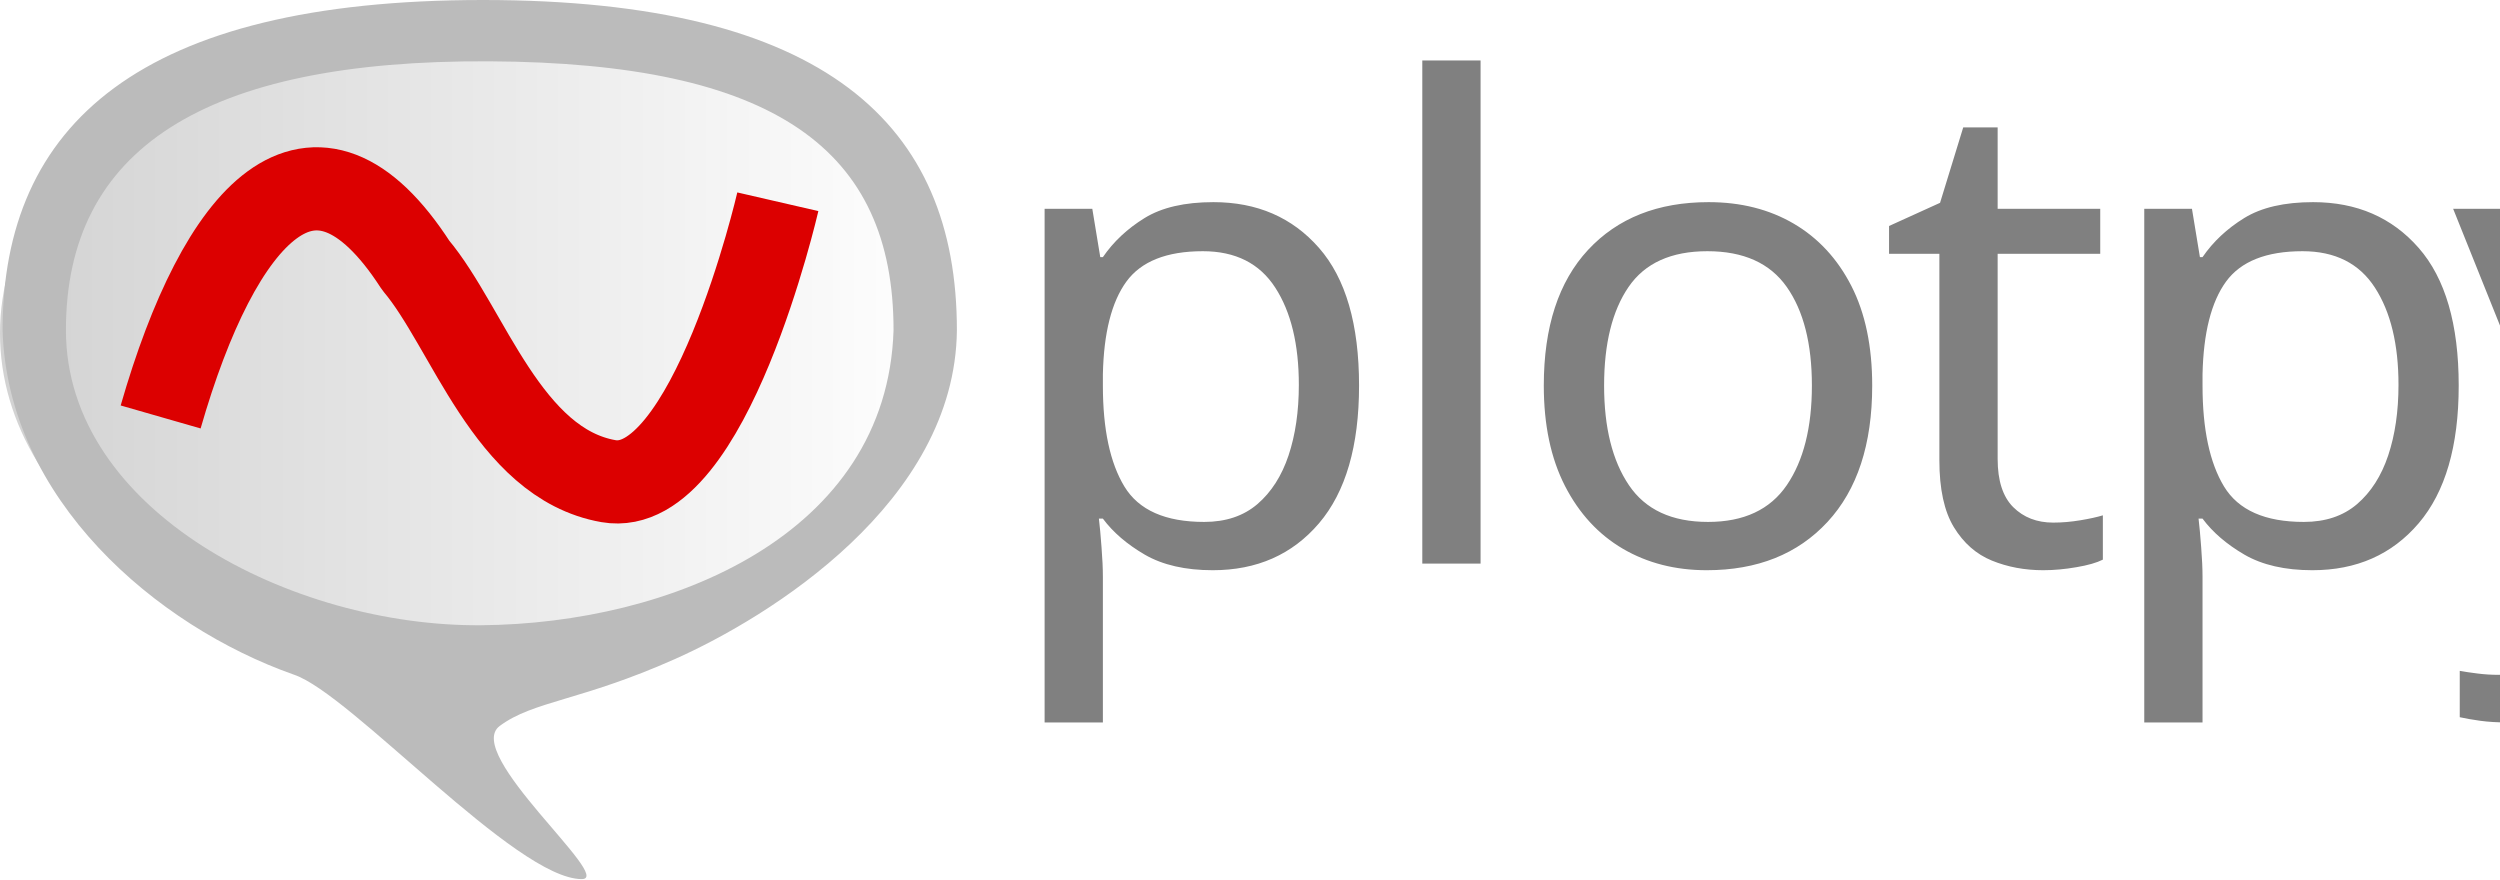
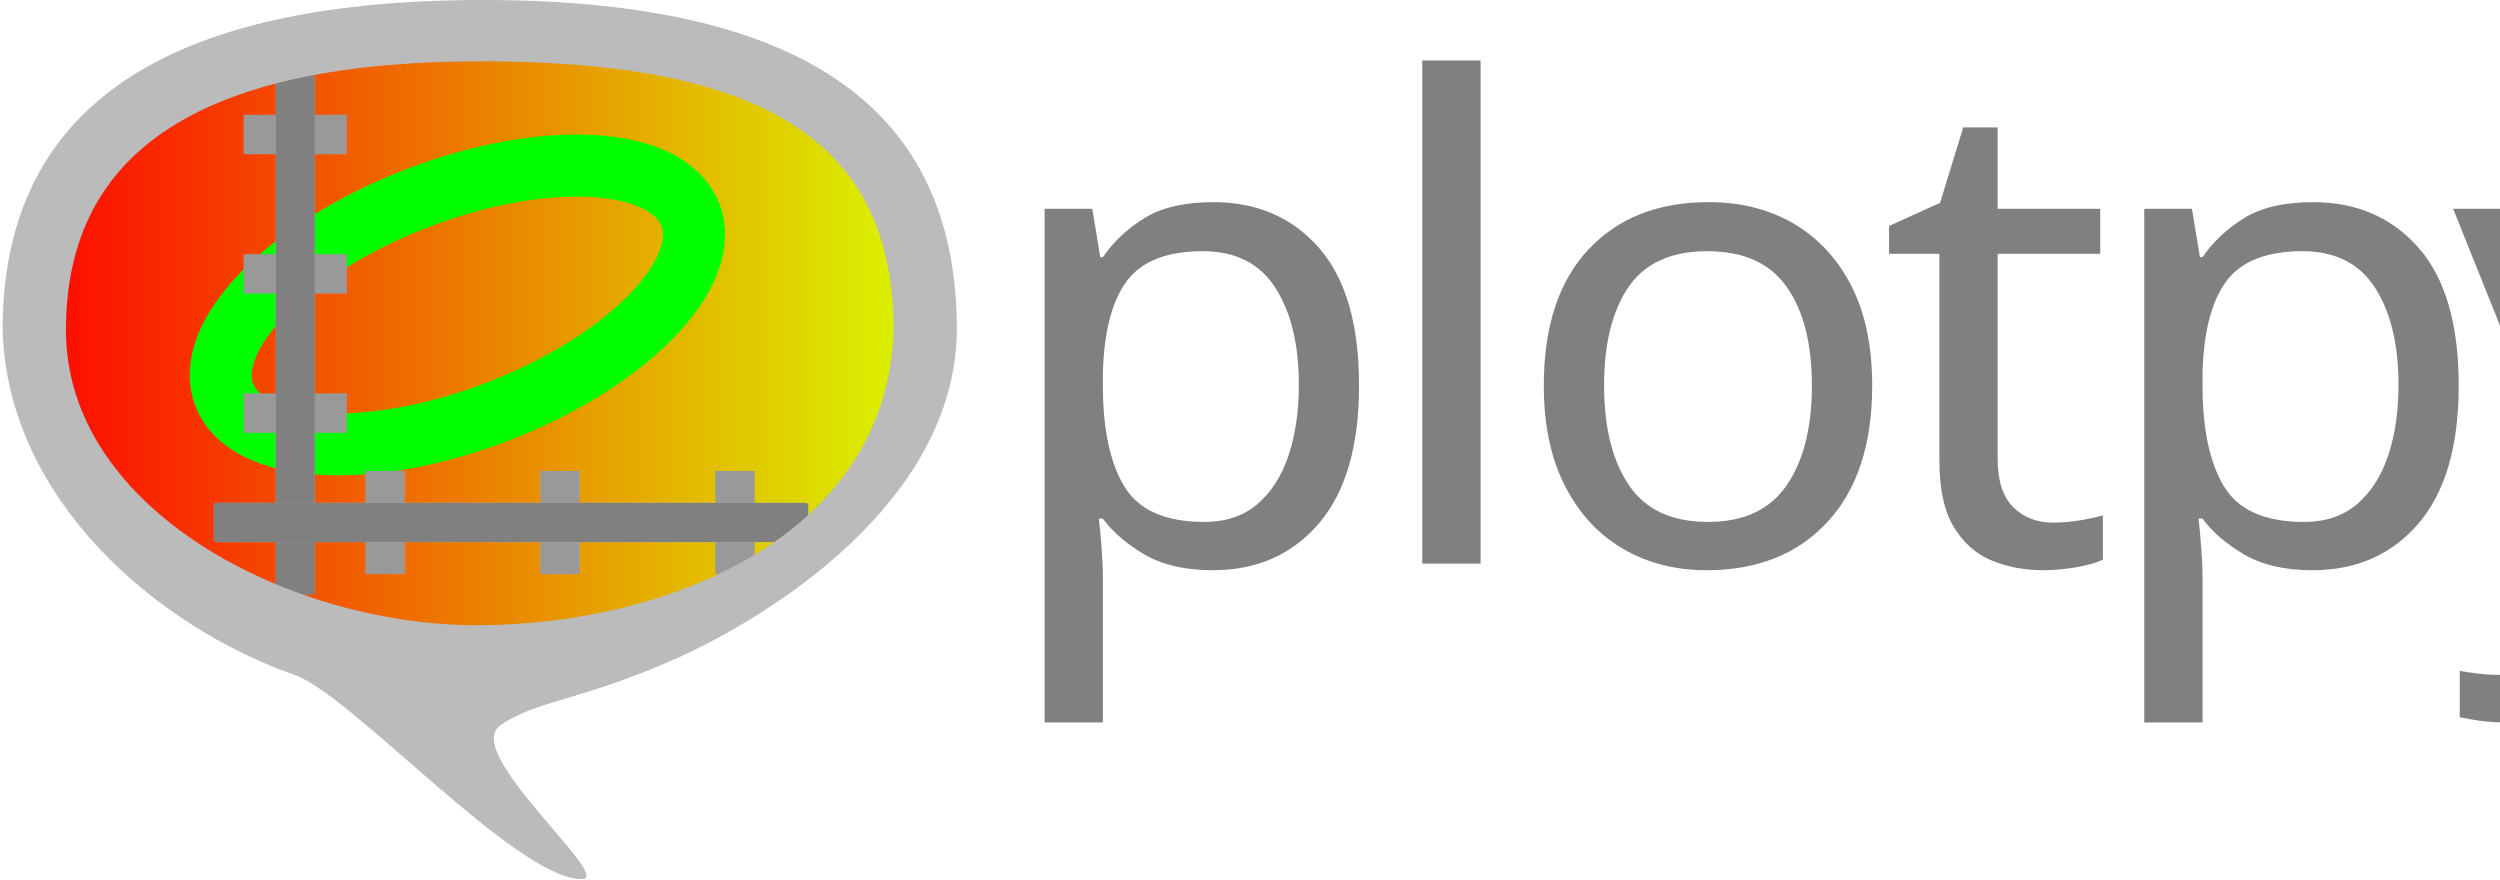
<svg xmlns="http://www.w3.org/2000/svg" xmlns:xlink="http://www.w3.org/1999/xlink" version="1.0" width="402.861" height="141.662" id="svg2">
  <defs id="defs4">
    <marker orient="auto" refY="0" refX="0" id="Arrow2Mend" style="overflow:visible">
      <path id="path3908" style="font-size:12px;fill-rule:evenodd;stroke-width:0.625;stroke-linejoin:round" d="M 8.719,4.034 -2.207,0.016 8.719,-4.002 c -1.745,2.372 -1.735,5.617 -6e-7,8.035 z" transform="scale(-0.6)" />
    </marker>
    <marker orient="auto" refY="0" refX="0" id="Arrow1Send" style="overflow:visible">
      <path id="path3896" d="M 0,0 5,-5 -12.5,0 5,5 Z" style="fill-rule:evenodd;stroke:#000000;stroke-width:1pt;marker-start:none" transform="matrix(-0.2,0,0,-0.2,-1.2,0)" />
    </marker>
    <marker orient="auto" refY="0" refX="0" id="Arrow1Mend" style="overflow:visible">
      <path id="path3890" d="M 0,0 5,-5 -12.5,0 5,5 Z" style="fill-rule:evenodd;stroke:#000000;stroke-width:1pt;marker-start:none" transform="matrix(-0.4,0,0,-0.4,-4,0)" />
    </marker>
    <marker orient="auto" refY="0" refX="0" id="Arrow2Lend" style="overflow:visible">
      <path id="path3902" style="font-size:12px;fill-rule:evenodd;stroke-width:0.625;stroke-linejoin:round" d="M 8.719,4.034 -2.207,0.016 8.719,-4.002 c -1.745,2.372 -1.735,5.617 -6e-7,8.035 z" transform="matrix(-1.1,0,0,-1.1,-1.1,0)" />
    </marker>
    <linearGradient id="linearGradient3812">
      <stop style="stop-color:#d2d2d2;stop-opacity:1;" offset="0" id="stop3814" />
      <stop style="stop-color:#ffffff;stop-opacity:1;" offset="1" id="stop3816" />
    </linearGradient>
    <linearGradient id="linearGradient3802">
      <stop style="stop-color:#808080;stop-opacity:1;" offset="0" id="stop3804" />
    </linearGradient>
    <linearGradient id="linearGradient3350">
      <stop style="stop-color:#00cb2b;stop-opacity:0.248;" offset="0" id="stop3352" />
      <stop style="stop-color:#00cb2b;stop-opacity:1;" offset="1" id="stop3354" />
    </linearGradient>
    <linearGradient id="linearGradient3342">
      <stop style="stop-color:#005a85;stop-opacity:1;" offset="0" id="stop3344" />
      <stop style="stop-color:#005a85;stop-opacity:0.752;" offset="1" id="stop3346" />
    </linearGradient>
    <linearGradient id="linearGradient3310">
      <stop id="stop3312" offset="0" style="stop-color:#ae0202;stop-opacity:1;" />
      <stop id="stop3314" offset="1" style="stop-color:#b47575;stop-opacity:1;" />
    </linearGradient>
    <linearGradient id="linearGradient2795">
      <stop style="stop-color:#b8b8b8;stop-opacity:0.498" offset="0" id="stop2797" />
      <stop style="stop-color:#7f7f7f;stop-opacity:0" offset="1" id="stop2799" />
    </linearGradient>
    <linearGradient id="linearGradient2787">
      <stop style="stop-color:#7f7f7f;stop-opacity:0.5" offset="0" id="stop2789" />
      <stop style="stop-color:#7f7f7f;stop-opacity:0" offset="1" id="stop2791" />
    </linearGradient>
    <linearGradient id="linearGradient3676">
      <stop style="stop-color:#b2b2b2;stop-opacity:0.5" offset="0" id="stop3678" />
      <stop style="stop-color:#b3b3b3;stop-opacity:0" offset="1" id="stop3680" />
    </linearGradient>
    <linearGradient id="linearGradient3236">
      <stop style="stop-color:#f4f4f4;stop-opacity:1" offset="0" id="stop3244" />
      <stop style="stop-color:#ffffff;stop-opacity:1" offset="1" id="stop3240" />
    </linearGradient>
    <linearGradient id="linearGradient4671">
      <stop style="stop-color:#ffd43b;stop-opacity:1" offset="0" id="stop4673" />
      <stop style="stop-color:#ffe873;stop-opacity:1" offset="1" id="stop4675" />
    </linearGradient>
    <linearGradient id="linearGradient4689">
      <stop style="stop-color:#5a9fd4;stop-opacity:1" offset="0" id="stop4691" />
      <stop style="stop-color:#306998;stop-opacity:1" offset="1" id="stop4693" />
    </linearGradient>
    <linearGradient x1="224.24" y1="144.757" x2="-65.309" y2="144.757" id="linearGradient2987" xlink:href="#linearGradient4671" gradientUnits="userSpaceOnUse" gradientTransform="translate(100.2702,99.61116)" />
    <linearGradient x1="172.942" y1="77.476" x2="26.67" y2="76.313" id="linearGradient2990" xlink:href="#linearGradient4689" gradientUnits="userSpaceOnUse" gradientTransform="translate(100.2702,99.61116)" />
    <linearGradient x1="172.942" y1="77.476" x2="26.67" y2="76.313" id="linearGradient2587" xlink:href="#linearGradient4689" gradientUnits="userSpaceOnUse" gradientTransform="translate(100.2702,99.61116)" />
    <linearGradient x1="224.24" y1="144.757" x2="-65.309" y2="144.757" id="linearGradient2589" xlink:href="#linearGradient4671" gradientUnits="userSpaceOnUse" gradientTransform="translate(100.2702,99.61116)" />
    <linearGradient x1="172.942" y1="77.476" x2="26.67" y2="76.313" id="linearGradient2248" xlink:href="#linearGradient4689" gradientUnits="userSpaceOnUse" gradientTransform="translate(100.2702,99.61116)" />
    <linearGradient x1="224.24" y1="144.757" x2="-65.309" y2="144.757" id="linearGradient2250" xlink:href="#linearGradient4671" gradientUnits="userSpaceOnUse" gradientTransform="translate(100.2702,99.61116)" />
    <linearGradient x1="224.24" y1="144.757" x2="-65.309" y2="144.757" id="linearGradient2255" xlink:href="#linearGradient4671" gradientUnits="userSpaceOnUse" gradientTransform="matrix(0.562541,0,0,0.567972,-11.5974,-7.60954)" />
    <linearGradient x1="172.942" y1="76.176" x2="26.67" y2="76.313" id="linearGradient2258" xlink:href="#linearGradient4689" gradientUnits="userSpaceOnUse" gradientTransform="matrix(0.562541,0,0,0.567972,-11.5974,-7.60954)" />
    <radialGradient cx="61.519" cy="132.286" r="29.037" fx="61.519" fy="132.286" id="radialGradient2801" xlink:href="#linearGradient2795" gradientUnits="userSpaceOnUse" gradientTransform="matrix(1,0,0,0.177966,0,108.7434)" />
    <linearGradient x1="150.961" y1="192.352" x2="112.031" y2="137.273" id="linearGradient1475" xlink:href="#linearGradient4671" gradientUnits="userSpaceOnUse" gradientTransform="matrix(0.562541,0,0,0.567972,-9.399749,-5.305317)" />
    <linearGradient x1="26.649" y1="20.604" x2="135.665" y2="114.398" id="linearGradient1478" xlink:href="#linearGradient4689" gradientUnits="userSpaceOnUse" gradientTransform="matrix(0.562541,0,0,0.567972,-9.399749,-5.305317)" />
    <radialGradient cx="61.519" cy="132.286" r="29.037" fx="61.519" fy="132.286" id="radialGradient1480" xlink:href="#linearGradient2795" gradientUnits="userSpaceOnUse" gradientTransform="matrix(2.382716e-8,-0.296405,1.43676,4.683673e-7,-128.544,150.5202)" />
    <radialGradient xlink:href="#linearGradient2795" id="radialGradient2421" gradientUnits="userSpaceOnUse" gradientTransform="matrix(1.7490565e-8,-0.239947,1.054668,3.7915457e-7,-78.10943,148.8591)" cx="61.519" cy="132.286" fx="61.519" fy="132.286" r="29.037" />
    <linearGradient xlink:href="#linearGradient4671-8" id="linearGradient3826-6" x1="36.971" y1="54.647" x2="87.705" y2="54.647" gradientUnits="userSpaceOnUse" />
    <linearGradient id="linearGradient4671-8">
      <stop style="stop-color:#ffd43b;stop-opacity:1" offset="0" id="stop4673-8" />
      <stop style="stop-color:#ffe873;stop-opacity:1" offset="1" id="stop4675-2" />
    </linearGradient>
    <linearGradient xlink:href="#linearGradient3812" id="linearGradient3818" x1="78.012" y1="80.303" x2="124.68" y2="28.603" gradientUnits="userSpaceOnUse" />
-     <linearGradient xlink:href="#linearGradient3812" id="linearGradient4097" x1="-205.054" y1="55.606" x2="-64.806" y2="55.606" gradientUnits="userSpaceOnUse" gradientTransform="matrix(1.095154,0,0,1.031527,224.0185,-3.662031)" />
    <linearGradient id="linearGradient1894">
      <stop style="stop-color:#fff3ce;stop-opacity:1;" offset="0" id="stop1890" />
      <stop style="stop-color:#ffe873;stop-opacity:1" offset="1" id="stop1892" />
    </linearGradient>
+     <linearGradient xlink:href="#linearGradient87" id="linearGradient4097" x1="-205.054" y1="55.606" x2="-64.806" y2="55.606" gradientUnits="userSpaceOnUse" gradientTransform="matrix(1.0772,0,0,1.014616,222.2731,-3.040986)" />
+     <linearGradient id="linearGradient87">
+       <stop style="stop-color:#ff0000;stop-opacity:1;" offset="0" id="stop87" />
+       <stop style="stop-color:#d8ff00;stop-opacity:1;" offset="1" id="stop88" />
+     </linearGradient>
  </defs>
-   <ellipse style="fill:url(#linearGradient4097);fill-opacity:1;stroke:none;stroke-width:1.063;stroke-opacity:1" id="path4089" cx="76.249" cy="53.698" rx="76.249" ry="53.168" />
+   <ellipse style="fill:url(#linearGradient4097);stroke:none;stroke-width:1.045;stroke-opacity:1" id="path4089" cx="76.926" cy="53.378" rx="74.999" ry="52.297" />
+   <ellipse style="fill:none;stroke:#00ff00;stroke-width:10;stroke-linecap:round" id="path90" cx="51.02" cy="72.409" rx="40.25" ry="18.375" transform="rotate(-21.13954)" />
+   <rect style="fill:#999999;stroke:#b3b3b3;stroke-width:0.014" id="rect1-2-3" width="6.337" height="16.612" x="63.405" y="-55.891" ry="0.063" transform="rotate(90)" />
+   <rect style="fill:#999999;stroke:#b3b3b3;stroke-width:0.014" id="rect1-2-3-2" width="6.337" height="16.612" x="40.959" y="-55.891" ry="0.063" transform="rotate(90)" />
+   <rect style="fill:#999999;stroke:#b3b3b3;stroke-width:0.014" id="rect1-2-3-7" width="6.337" height="16.612" x="18.514" y="-55.891" ry="0.063" transform="rotate(90)" />
+   <rect style="fill:#999999;stroke:#b3b3b3;stroke-width:0.014" id="rect1-2-3-7-8" width="6.337" height="16.612" x="-65.219" y="-92.503" ry="0.063" transform="scale(-1)" />
+   <rect style="fill:#999999;stroke:#b3b3b3;stroke-width:0.014" id="rect1-2-3-7-8-3" width="6.337" height="16.612" x="-121.598" y="-92.503" ry="0.063" transform="scale(-1)" />
+   <rect style="fill:#999999;stroke:#b3b3b3;stroke-width:0.014" id="rect1-2-3-7-8-36" width="6.337" height="16.612" x="-93.408" y="-92.503" ry="0.063" transform="scale(-1)" />
+   <rect style="fill:#808080;stroke:#b3b3b3;stroke-width:0.031" id="rect1" width="6.32" height="85.793" x="44.425" y="10.027" ry="0.328" />
+   <rect style="fill:#808080;stroke:#b3b3b3;stroke-width:0.033" id="rect1-2" width="6.318" height="95.767" x="81.038" y="-130.234" ry="0.366" transform="rotate(90)" />
  <path style="color:#000000;font-style:normal;font-variant:normal;font-weight:normal;font-stretch:normal;font-size:medium;line-height:normal;font-family:Sans;-inkscape-font-specification:Sans;text-indent:0;text-align:start;text-decoration:none;text-decoration-line:none;letter-spacing:normal;word-spacing:normal;text-transform:none;writing-mode:lr-tb;direction:ltr;baseline-shift:baseline;text-anchor:start;display:inline;overflow:visible;visibility:visible;fill:#bbbbbb;fill-opacity:1;fill-rule:nonzero;stroke:none;stroke-width:9.585;marker:none;enable-background:accumulate" d="M 77.83,0 C 22.57,0 0.416,20.066 0.416,53.212 1.206,80.449 25.196,100.906 47.345,108.712 c 9.2,3.059 35.776,32.95 46.404,32.95 5.314,0 -19.209,-20.229 -13.223,-24.679 5.445,-4.048 13.052,-4.018 28.216,-10.77 15.164,-6.752 45.183,-25.232 45.456,-53 C 154.198,20.066 133.091,0 77.83,0 Z m 1.04,9.881 C 124.899,10.131 143.99,24.069 143.99,53.212 142.948,86.266 107.994,100.5 77.54,100.755 47.087,101.01 10.624,82.355 10.624,53.212 c 0,-29.143 22.217,-43.581 68.246,-43.331 z" id="path3032" />
  <text xml:space="preserve" style="font-style:italic;font-weight:bold;font-size:106.667px;line-height:1.5;font-family:'Century Gothic';-inkscape-font-specification:'Century Gothic Bold Italic';letter-spacing:-4.74px;fill:#808080;stroke-width:13.403" x="159.269" y="90.825" id="text380">
    <tspan id="tspan378" x="159.269" y="90.825" style="font-style:normal;font-variant:normal;font-weight:300;font-stretch:normal;font-size:106.667px;font-family:Corbel;-inkscape-font-specification:'Corbel Light';fill:#808080">plotpy</tspan>
  </text>
-   <path style="fill:none;stroke:#dc0000;stroke-width:13.403;stroke-linecap:butt;stroke-linejoin:miter;stroke-miterlimit:0;stroke-dasharray:none;stroke-opacity:1" d="m 25.887,67.191 c 9.52,-33.112 24.685,-49.866 41.103,-24.435 8.442,10.002 14.793,31.921 31.061,34.779 16.268,2.858 27.292,-45.023 27.292,-45.023" id="path4099" />
</svg>
